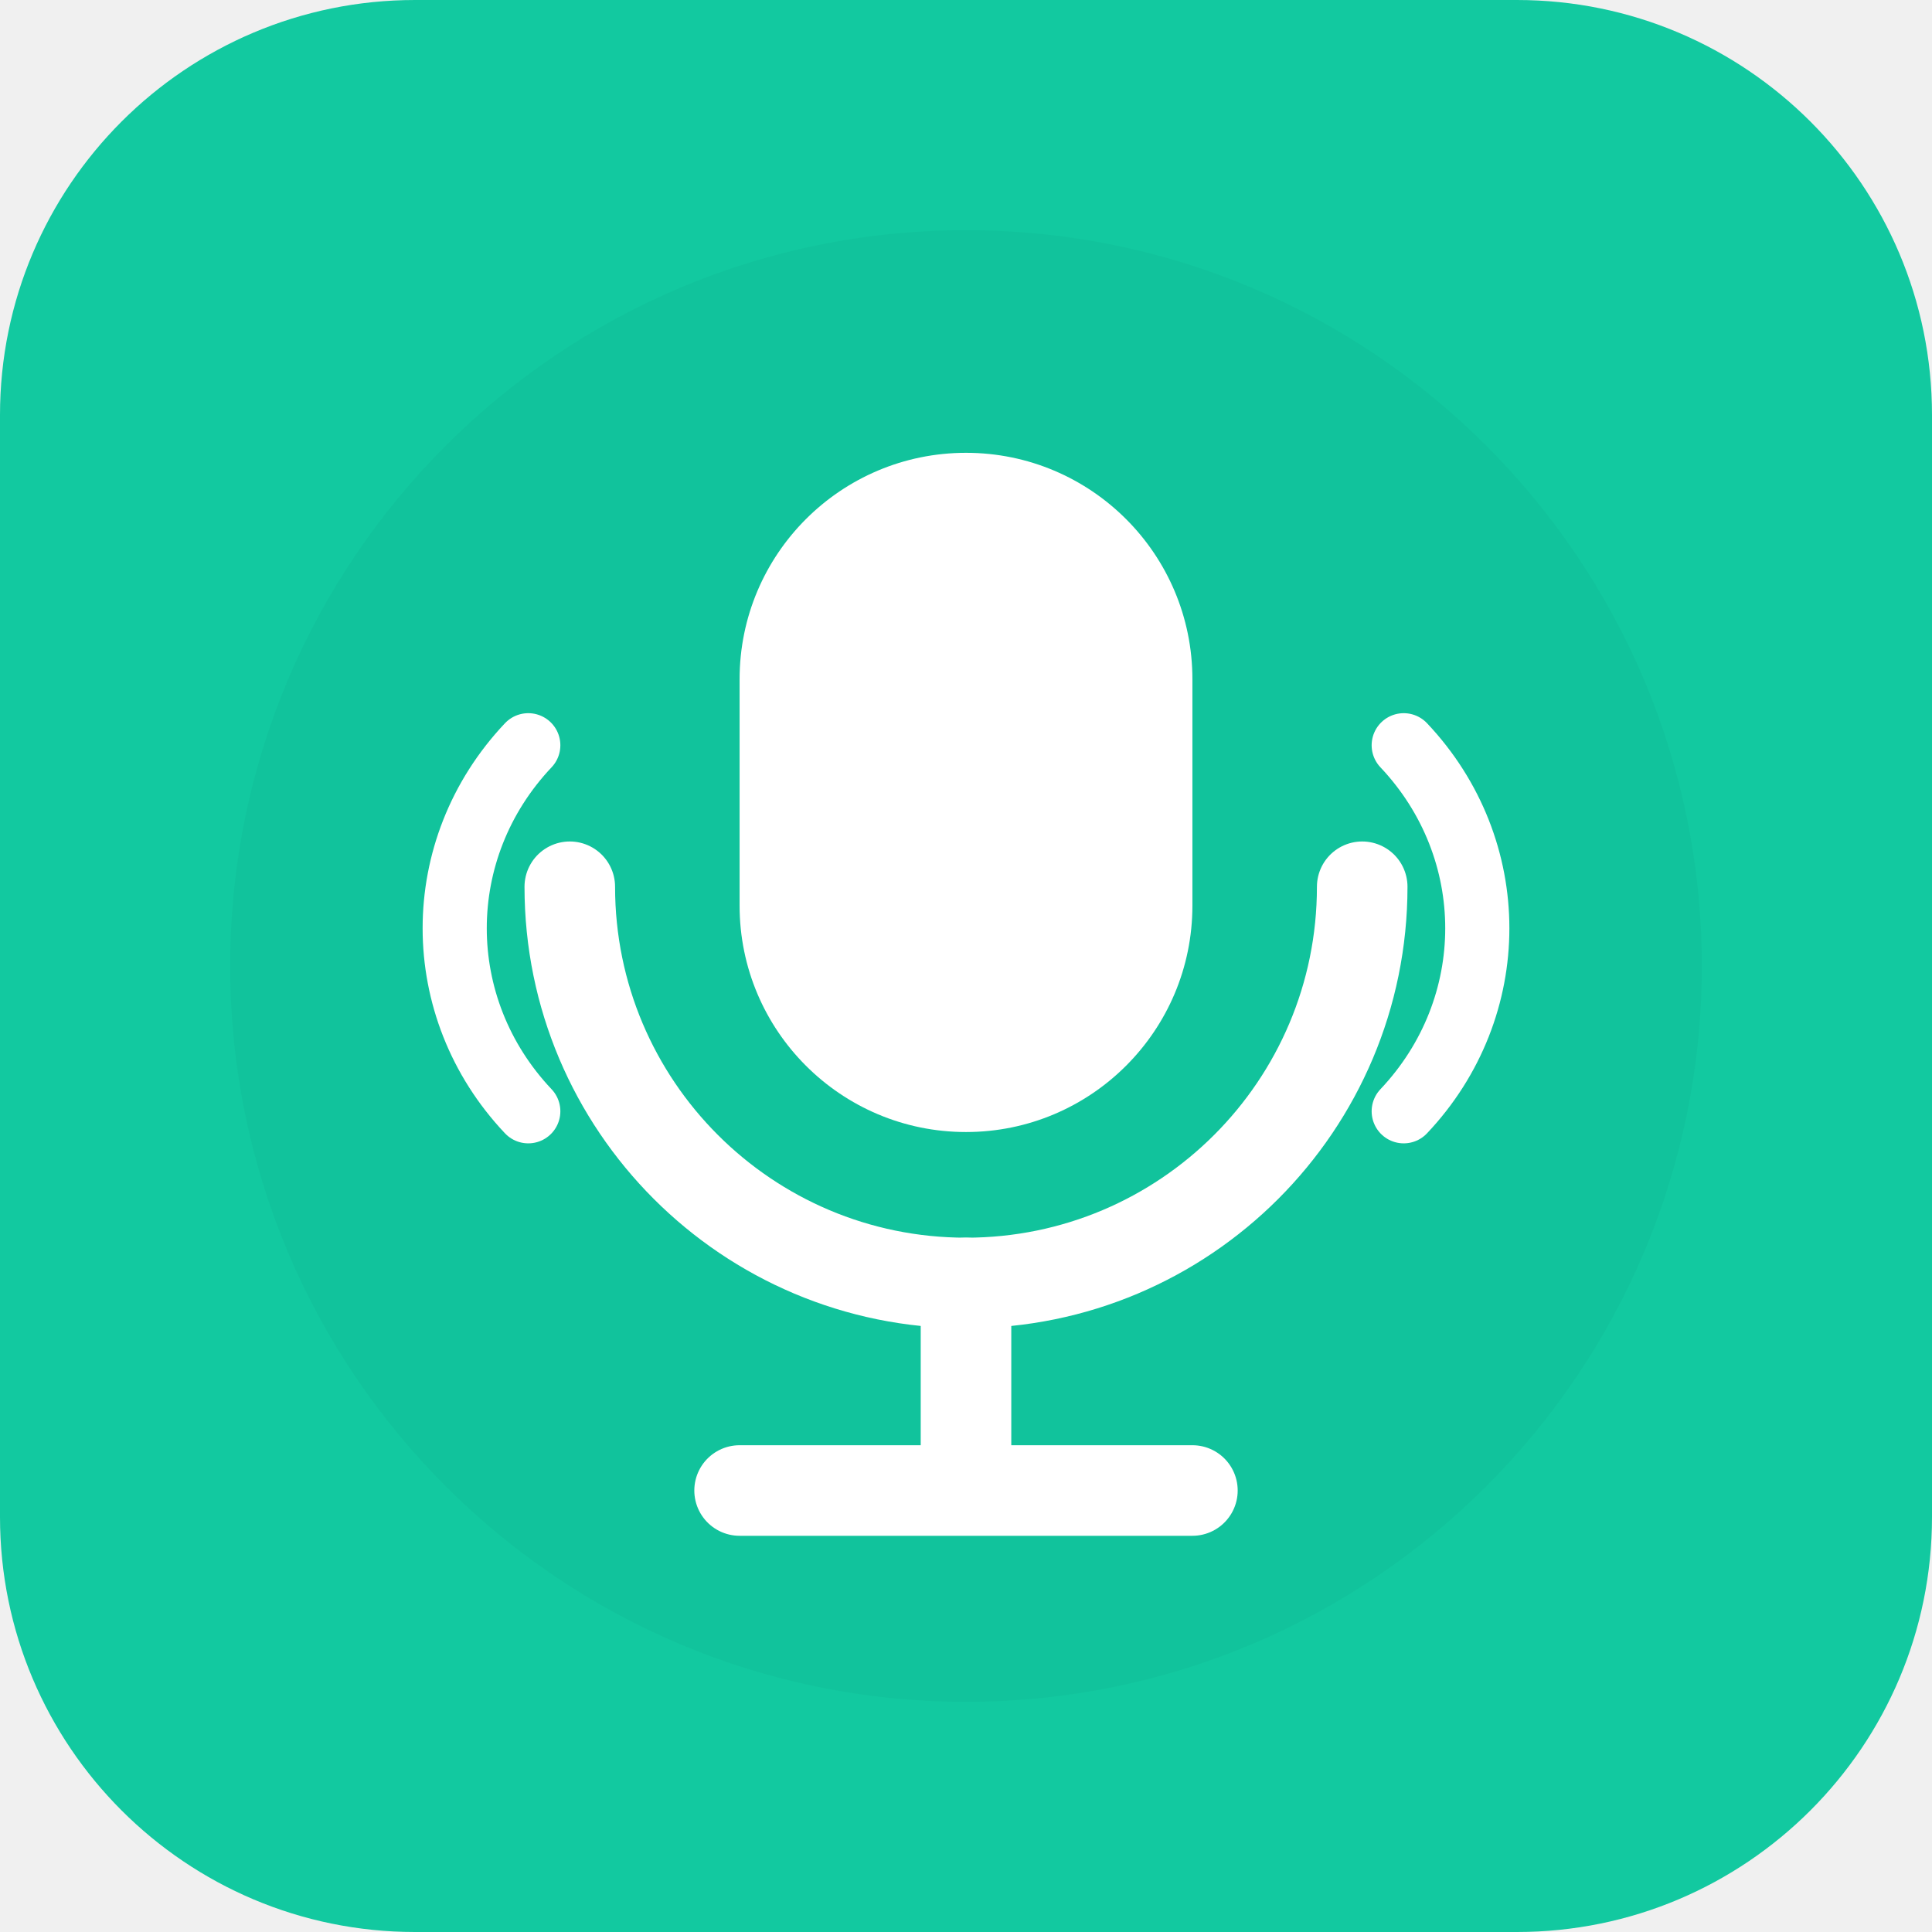
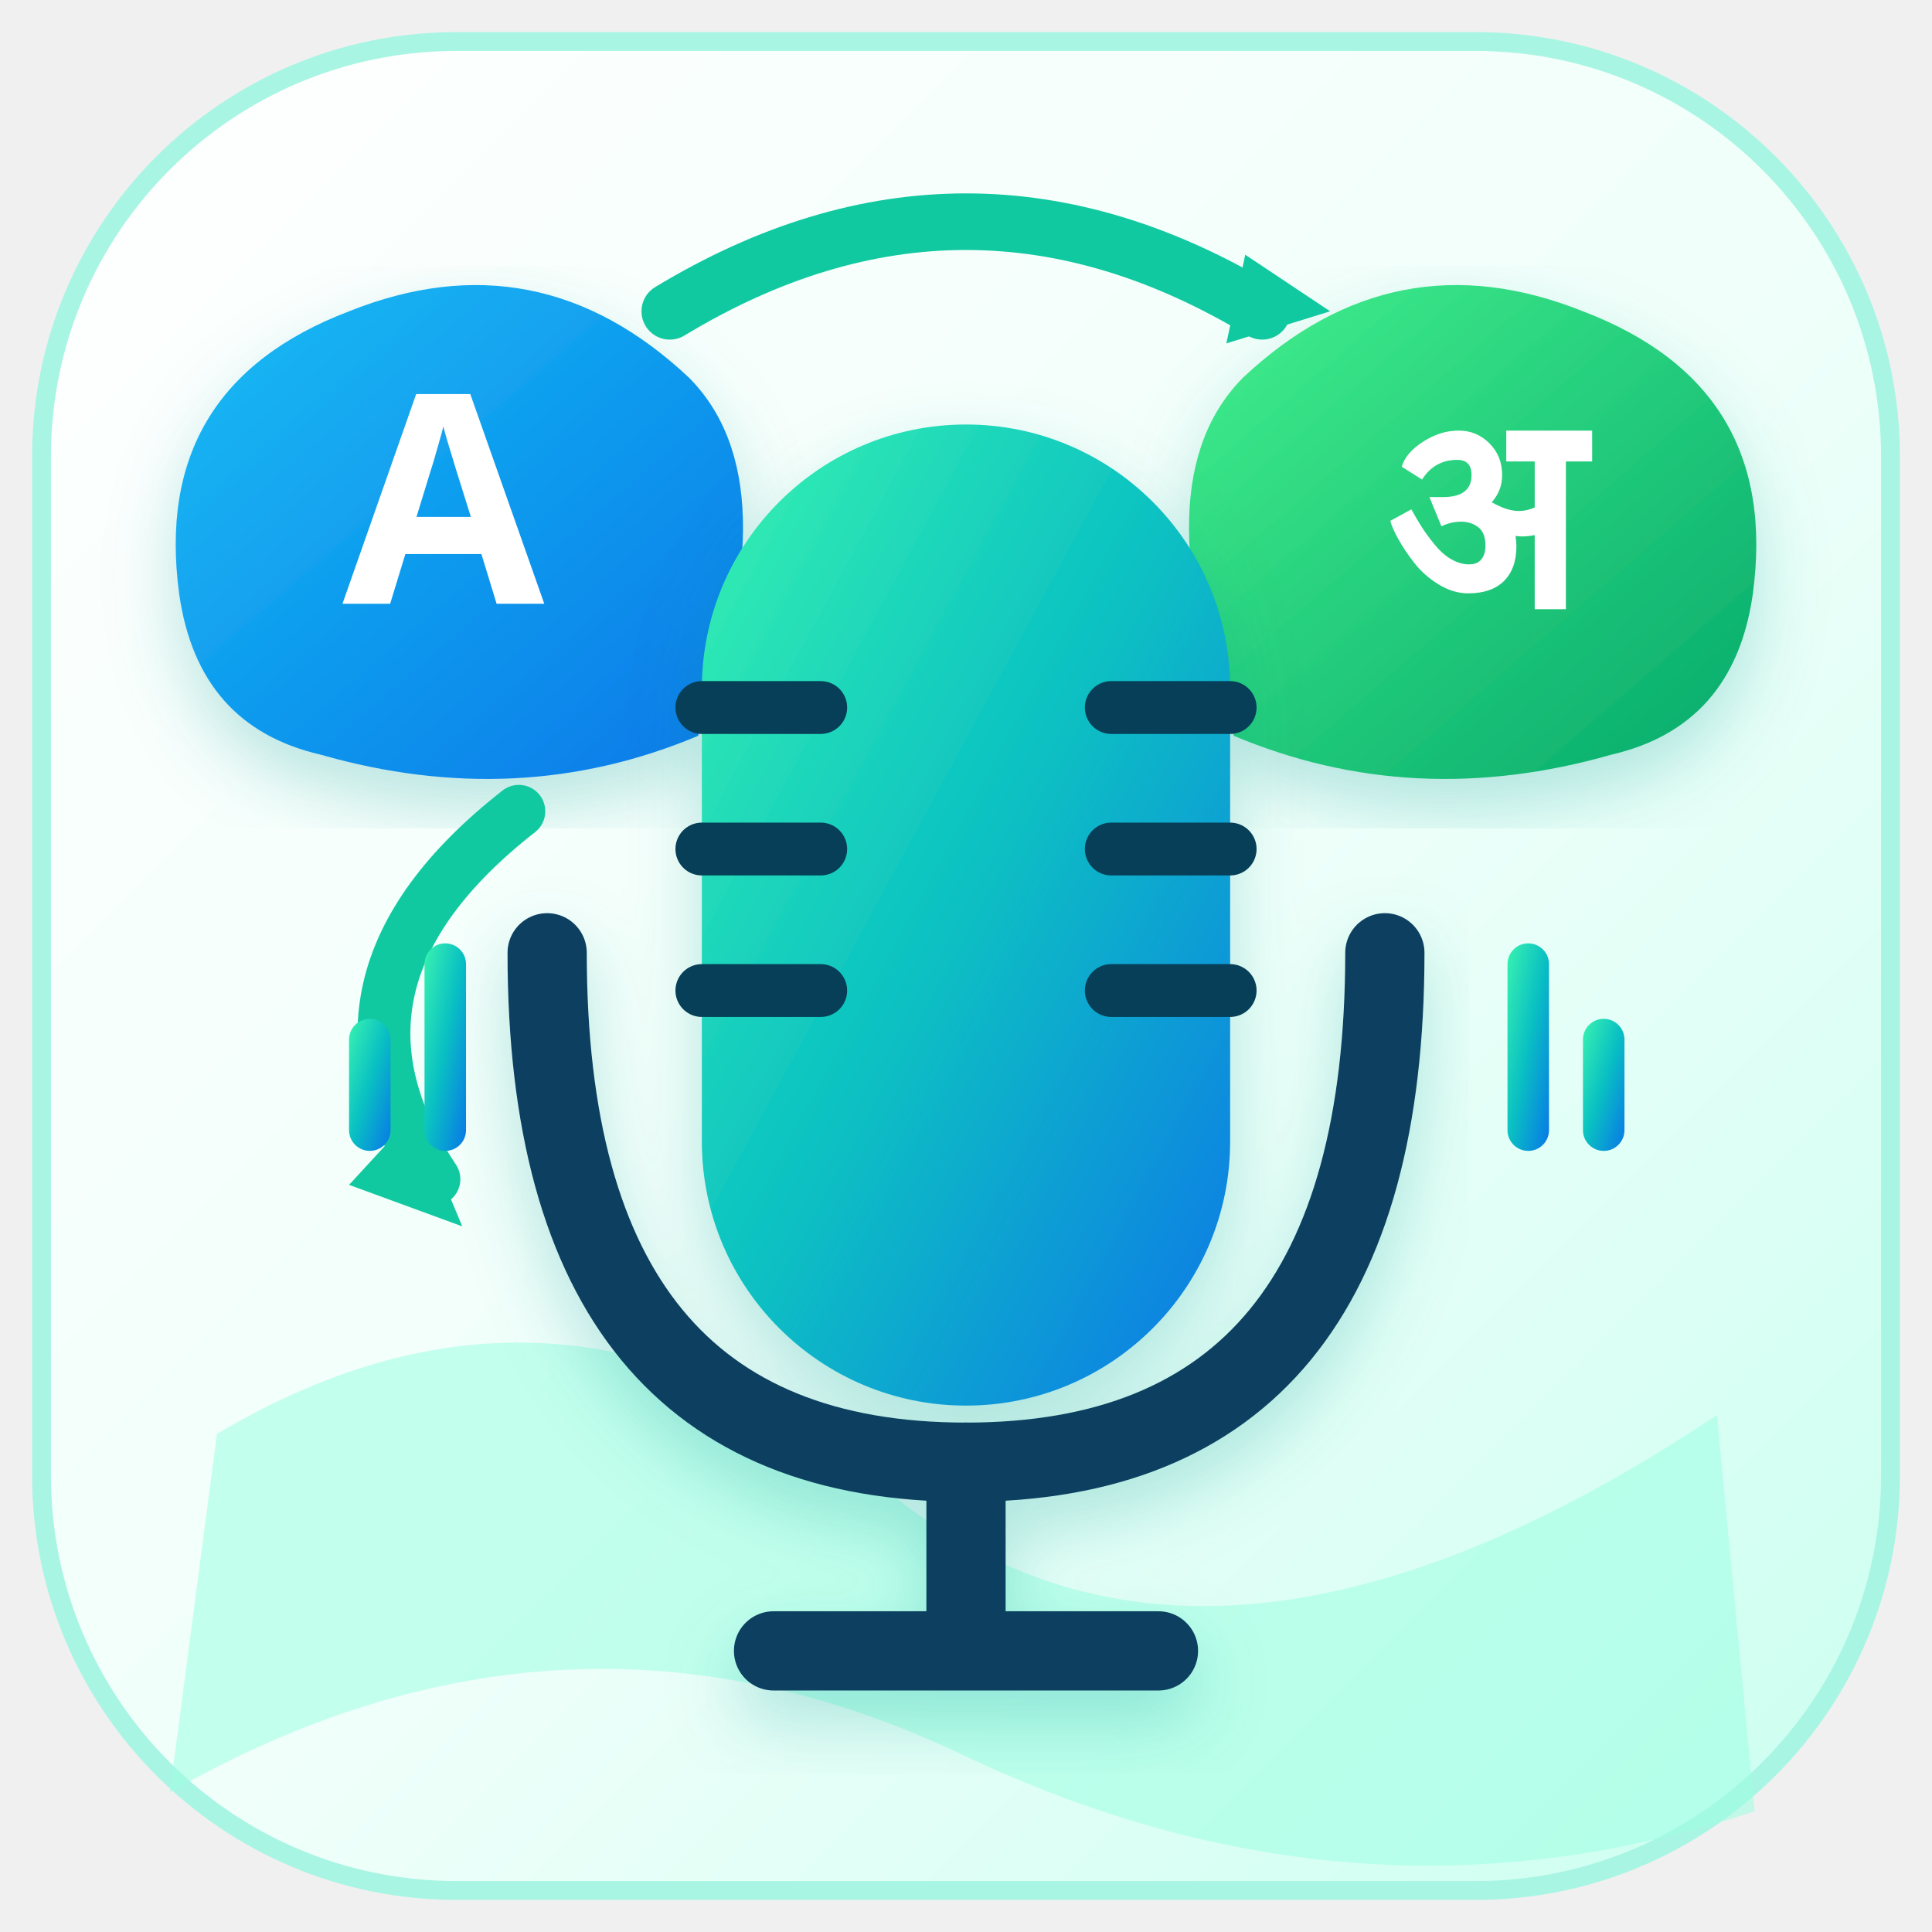
<svg xmlns="http://www.w3.org/2000/svg" width="1024" height="1024" viewBox="0 0 1024 1024">
-   <rect width="1024" height="1024" rx="220" fill="#12C9A0" />
-   <circle cx="512" cy="512" r="390" fill="#0EAF8D" opacity=".22" />
-   <rect x="392" y="240" width="240" height="360" rx="120" fill="#FFFFFF" />
-   <path d="M302 470c0 116 94 210 210 210s210-94 210-210" fill="none" stroke="#FFFFFF" stroke-width="48" stroke-linecap="round" />
-   <path d="M512 680v110M392 790h240" fill="none" stroke="#FFFFFF" stroke-width="48" stroke-linecap="round" />
-   <path d="M280 395c-52 55-52 139 0 194M744 395c52 55 52 139 0 194" fill="none" stroke="#FFFFFF" stroke-width="34" stroke-linecap="round" />
+   <defs>
+     <linearGradient id="bg" x1="0" y1="0" x2="1" y2="1">
+       <stop stop-color="#FFFFFF" />
+       <stop offset=".55" stop-color="#EFFFFA" />
+       <stop offset="1" stop-color="#C9FFF0" />
+     </linearGradient>
+     <linearGradient id="mic" x1="0" y1="0" x2="1" y2="1">
+       <stop stop-color="#38F3B0" />
+       <stop offset=".5" stop-color="#09BFC3" />
+       <stop offset="1" stop-color="#0877E8" />
+     </linearGradient>
+     <linearGradient id="blue" x1="0" y1="0" x2="1" y2="1">
+       <stop stop-color="#18BDF4" />
+       <stop offset="1" stop-color="#0878E8" />
+     </linearGradient>
+     <linearGradient id="green" x1="0" y1="0" x2="1" y2="1">
+       <stop stop-color="#43F08D" />
+       <stop offset="1" stop-color="#05A96B" />
+     </linearGradient>
+     <filter id="shadow">
+       <feDropShadow dx="0" dy="16" stdDeviation="18" flood-color="#079B91" flood-opacity=".25" />
+     </filter>
+   </defs>
+   <rect x="22" y="22" width="980" height="980" rx="220" fill="url(#bg)" stroke="#A9F5E3" stroke-width="10" />
+   <path d="M115 760 Q300 650 470 790 T910 750 L930 960 Q720 1030 510 930 T90 950Z" fill="#9DFFE2" opacity=".55" />
+   <g filter="url(#shadow)">
+     <path d="M95 315 Q80 205 185 165 Q285 125 365 200 Q420 255 370 390 Q275 430 170 400 Q105 385 95 315Z" fill="url(#blue)" />
+     <path d="M929 315 Q944 205 839 165 Q739 125 659 200 Q604 255 654 390 Q749 430 854 400 Q919 385 929 315Z" fill="url(#green)" />
+   </g>
+   <text x="235" y="320" text-anchor="middle" font-family="sans-serif" font-size="155" font-weight="900" fill="white">A</text>
+   <text x="789" y="320" text-anchor="middle" font-family="sans-serif" font-size="145" font-weight="900" fill="white">अ</text>
+   <path d="M355 165 Q512 70 669 165" fill="none" stroke="#11C9A0" stroke-width="30" stroke-linecap="round" />
+   <path d="M660 135 L705 165 L650 182Z" fill="#11C9A0" />
+   <path d="M275 430 Q160 520 230 625" fill="none" stroke="#11C9A0" stroke-width="28" stroke-linecap="round" />
+   <path d="M220 590 L245 650 L185 628Z" fill="#11C9A0" />
+   <g filter="url(#shadow)">
+     <rect x="372" y="225" width="280" height="520" rx="140" fill="url(#mic)" />
+     <path d="M290 505 Q290 775 512 775 Q734 775 734 505" fill="none" stroke="#073F61" stroke-width="42" stroke-linecap="round" />
+     <path d="M512 775 V875 M410 875 H614" fill="none" stroke="#073F61" stroke-width="42" stroke-linecap="round" />
+   </g>
+   <path d="M372 375 H435 M372 450 H435 M652 375 H589 M652 450 H589 M372 525 H435 M652 525 H589" stroke="#063F57" stroke-width="28" stroke-linecap="round" />
+   <g fill="url(#mic)">
+     <rect x="225" y="500" width="22" height="110" rx="11" />
+     <rect x="185" y="540" width="22" height="70" rx="11" />
+     <rect x="799" y="500" width="22" height="110" rx="11" />
+     <rect x="839" y="540" width="22" height="70" rx="11" />
+   </g>
</svg>
